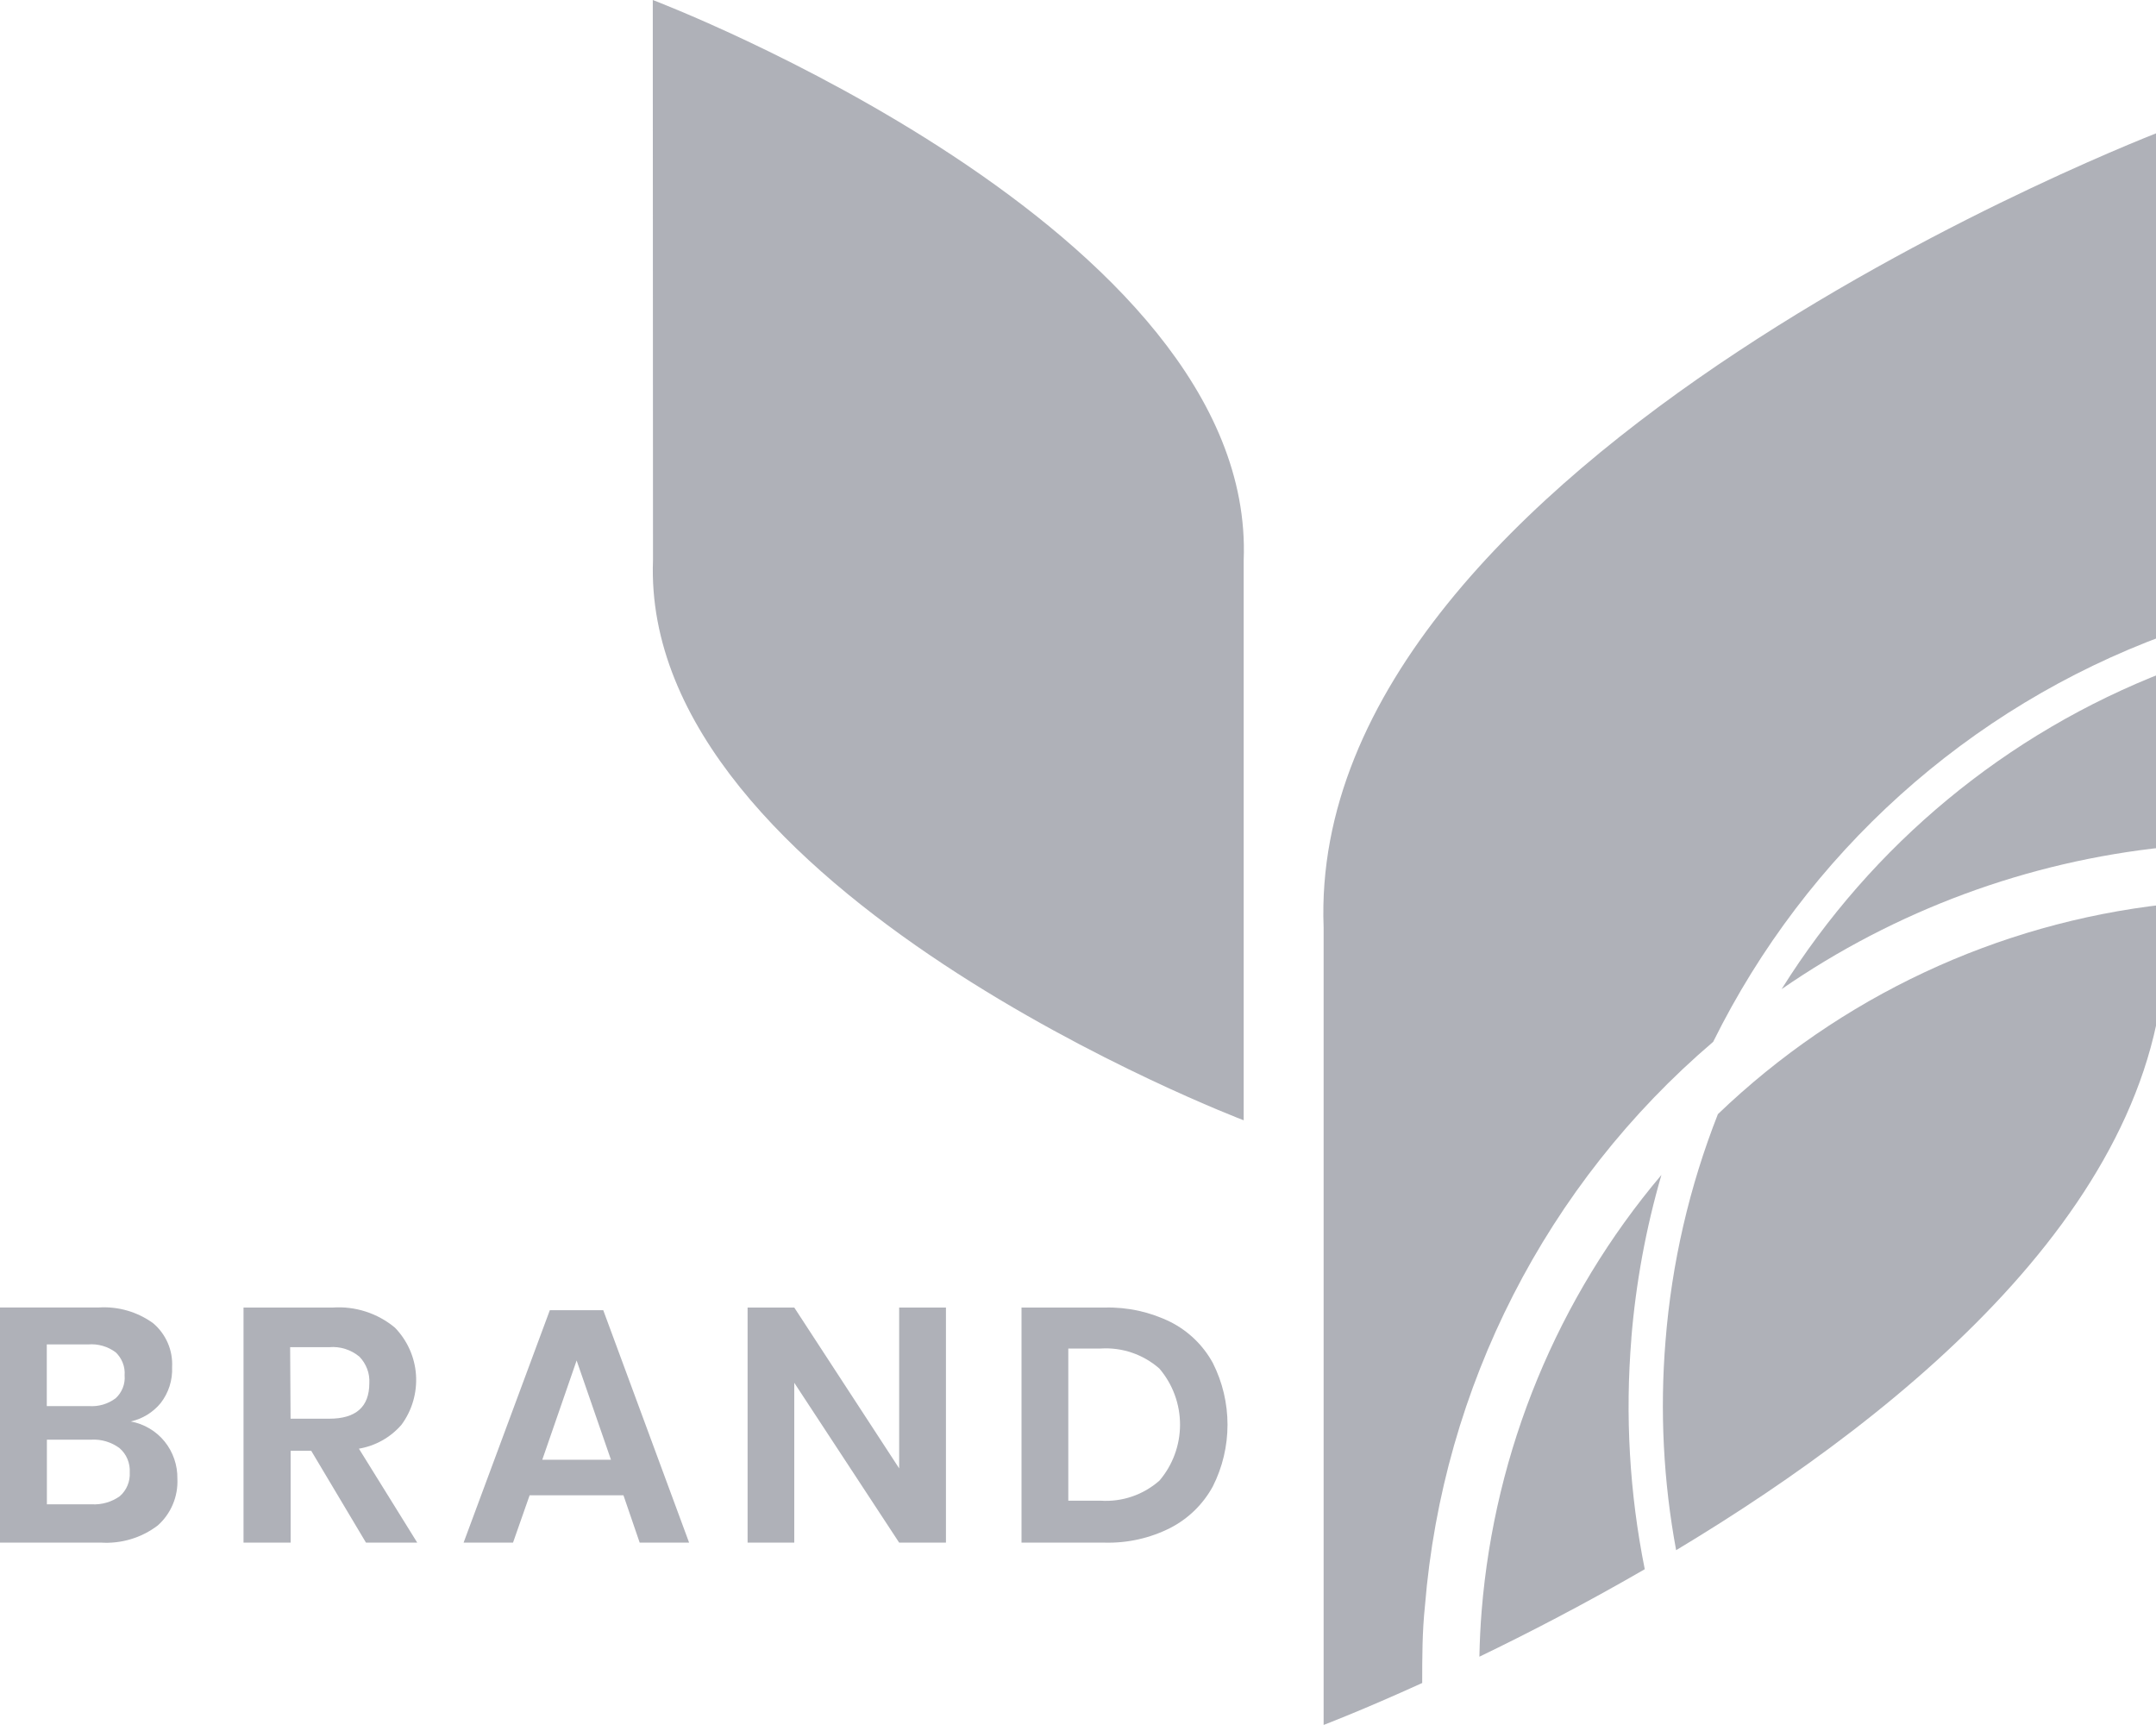
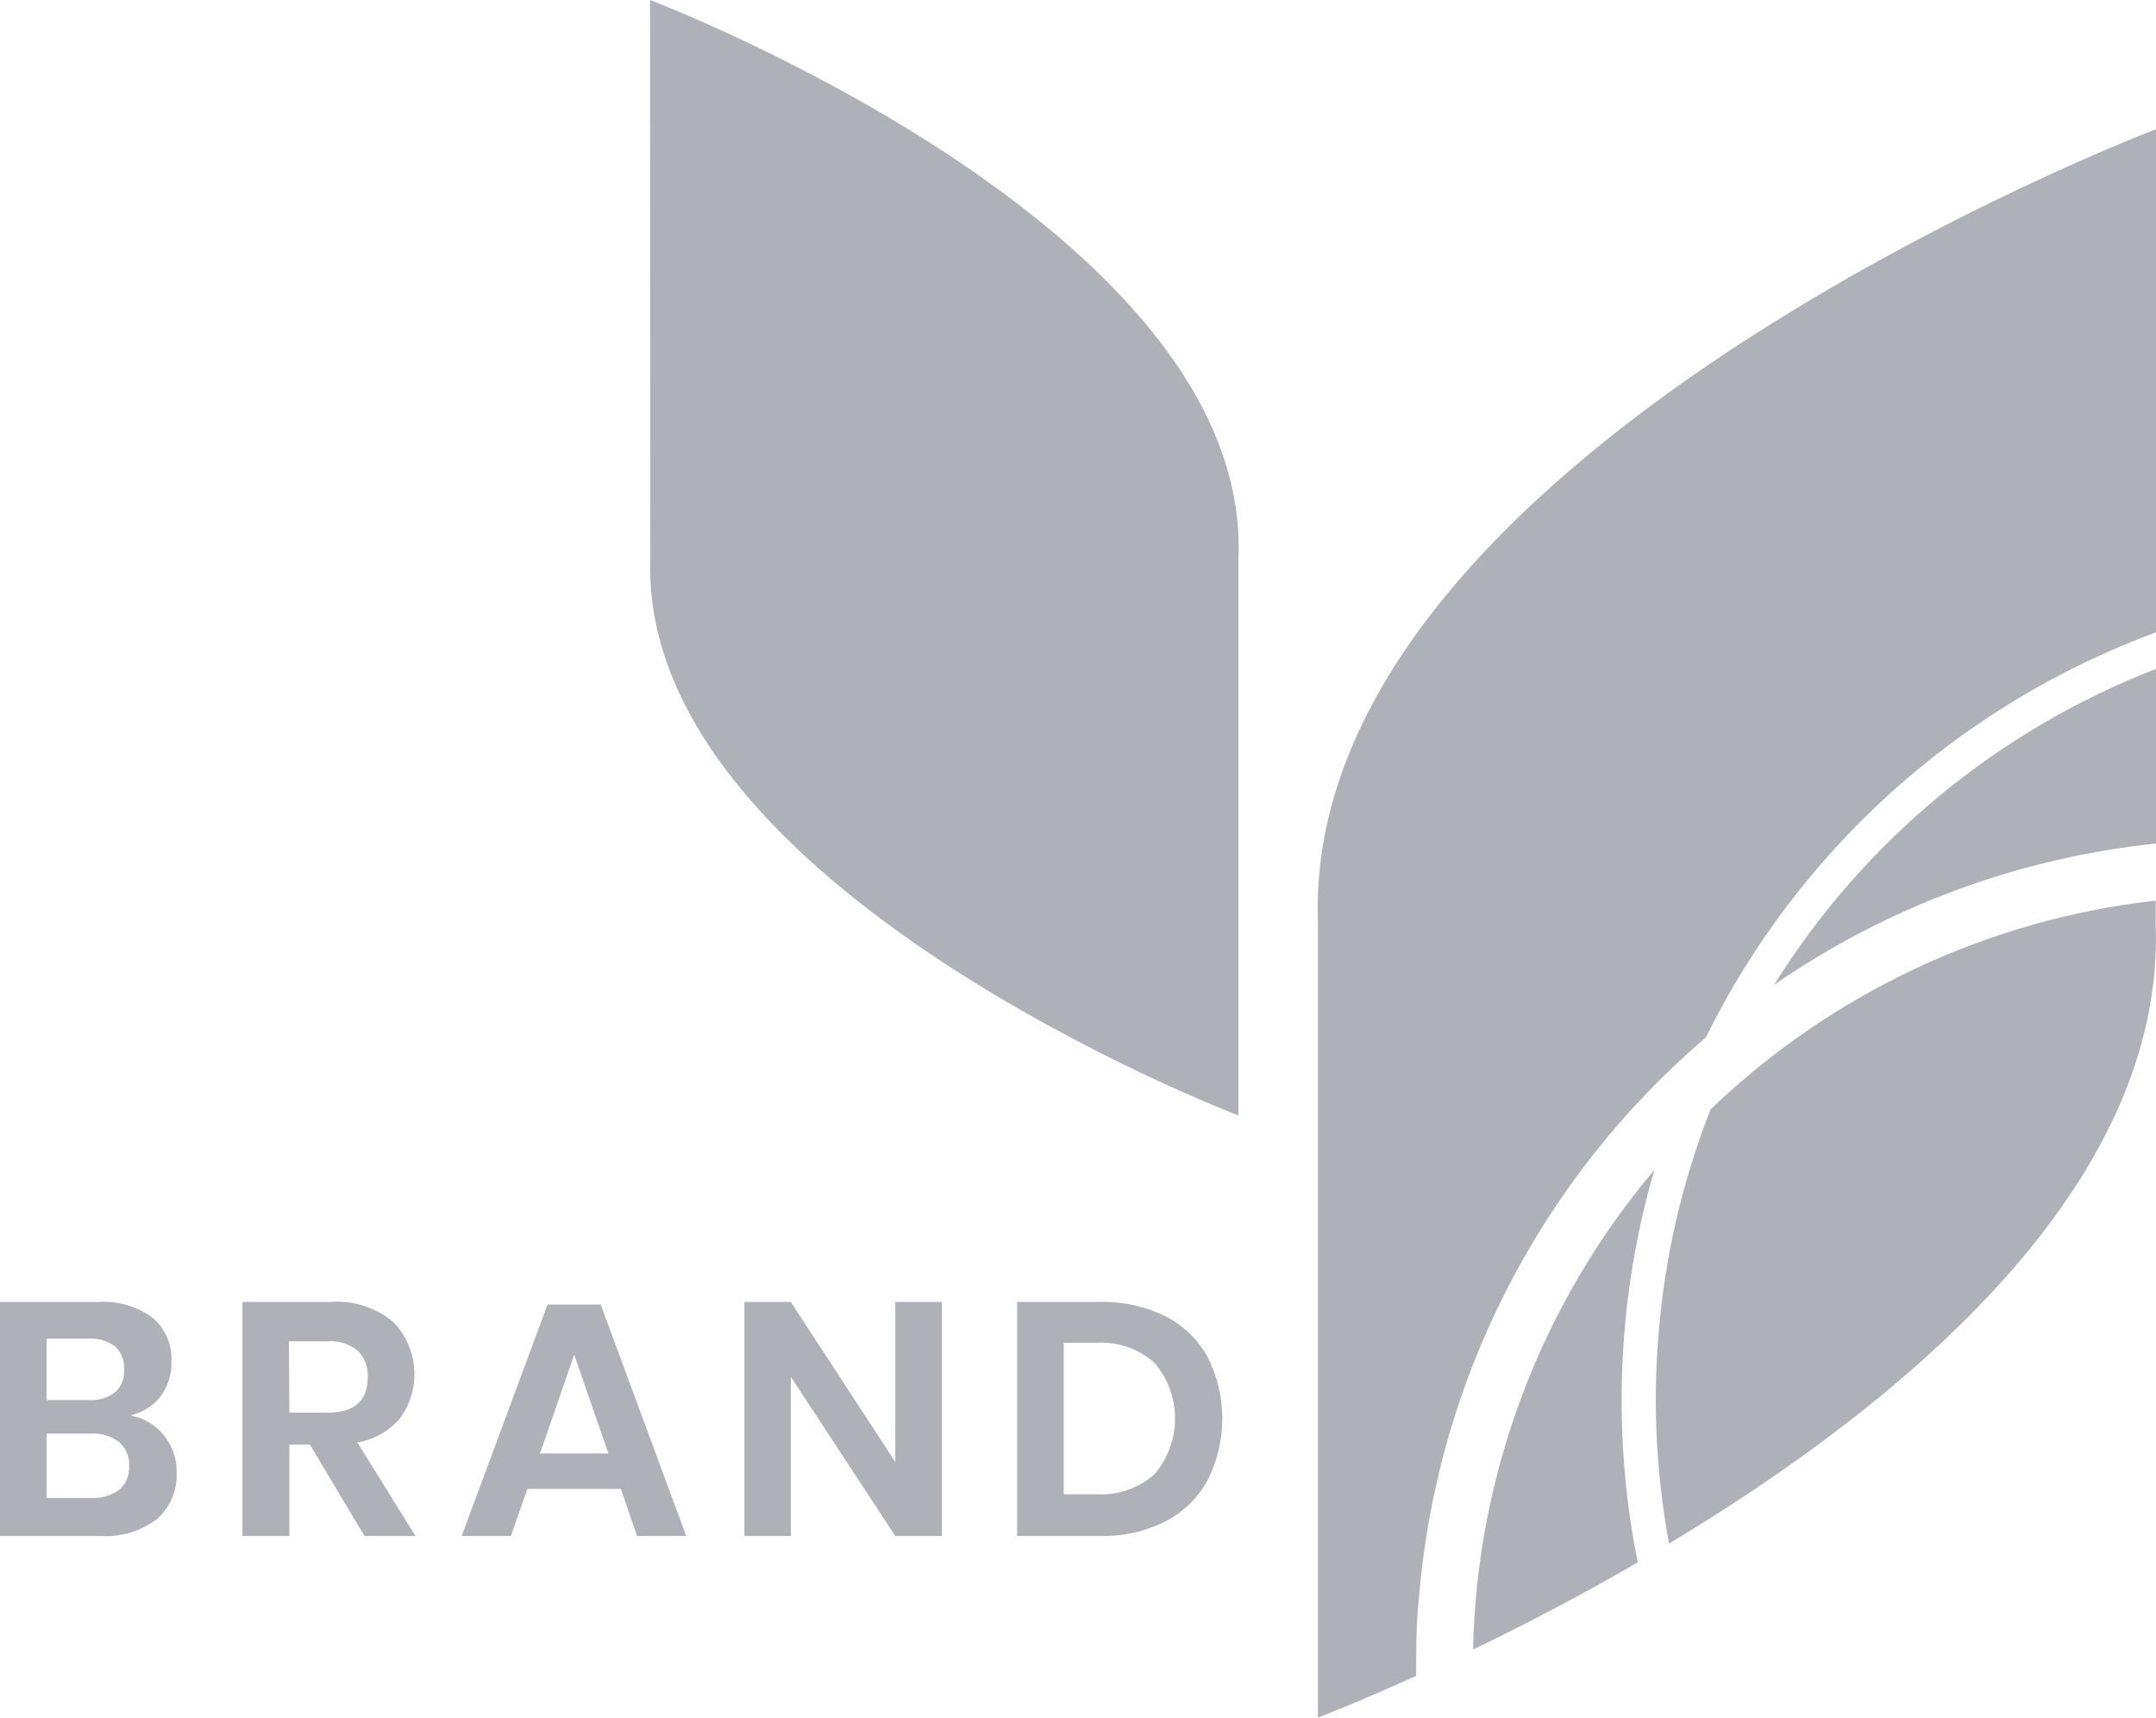
- <svg xmlns="http://www.w3.org/2000/svg" version="1.1" width="40" height="32" viewBox="0 0 40 32">
-   <path fill="#afb1b8" d="M3.055 26.742c0.156 0.194 0.24 0.438 0.236 0.688 0.008 0.163-0.021 0.326-0.084 0.476s-0.159 0.285-0.281 0.393c-0.304 0.231-0.681 0.343-1.061 0.317h-1.865v-4.361h1.827c0.361-0.024 0.718 0.078 1.012 0.29 0.118 0.099 0.211 0.224 0.273 0.366s0.089 0.296 0.081 0.45c0.011 0.241-0.065 0.477-0.212 0.667-0.142 0.173-0.338 0.293-0.556 0.341 0.247 0.045 0.471 0.177 0.63 0.373zM0.868 26.084h0.781c0.177 0.013 0.354-0.038 0.496-0.145 0.059-0.053 0.104-0.12 0.133-0.193s0.041-0.153 0.034-0.233c0.006-0.079-0.006-0.158-0.035-0.232s-0.073-0.14-0.13-0.194c-0.147-0.11-0.329-0.162-0.511-0.147h-0.768v1.144zM2.222 27.756c0.063-0.055 0.112-0.123 0.144-0.2s0.046-0.16 0.041-0.243c0.005-0.084-0.010-0.168-0.042-0.246s-0.083-0.147-0.146-0.202c-0.153-0.114-0.341-0.17-0.53-0.158h-0.819v1.199h0.83c0.187 0.011 0.372-0.043 0.524-0.151z" />
-   <path fill="#afb1b8" d="M6.79 28.617l-1.016-1.704h-0.382v1.704h-0.874v-4.361h1.655c0.417-0.029 0.83 0.104 1.152 0.371 0.231 0.237 0.371 0.549 0.393 0.879s-0.073 0.659-0.27 0.925c-0.204 0.235-0.483 0.391-0.789 0.443l1.082 1.743h-0.951zM5.392 26.318h0.715c0.497 0 0.745-0.22 0.745-0.66 0.005-0.090-0.008-0.18-0.040-0.264s-0.080-0.161-0.143-0.226c-0.157-0.131-0.359-0.195-0.562-0.177h-0.724l0.008 1.327z" />
-   <path fill="#afb1b8" d="M11.568 27.739h-1.742l-0.308 0.878h-0.917l1.6-4.312h0.991l1.593 4.312h-0.917l-0.301-0.878zM11.335 27.079l-0.637-1.841-0.637 1.841h1.273z" />
-   <path fill="#afb1b8" d="M17.55 28.617h-0.868l-1.946-2.965v2.965h-0.866v-4.361h0.866l1.946 2.983v-2.983h0.868v4.361z" />
-   <path fill="#afb1b8" d="M22.502 27.573c-0.179 0.329-0.453 0.597-0.785 0.769-0.378 0.192-0.797 0.286-1.22 0.275h-1.545v-4.361h1.545c0.422-0.011 0.841 0.081 1.22 0.268 0.332 0.168 0.606 0.433 0.785 0.761 0.179 0.355 0.272 0.747 0.272 1.144s-0.093 0.789-0.272 1.144zM21.509 27.469c0.248-0.29 0.384-0.659 0.384-1.041s-0.136-0.751-0.384-1.041c-0.299-0.262-0.69-0.396-1.086-0.371h-0.603v2.823h0.603c0.397 0.025 0.787-0.108 1.086-0.371z" />
-   <path fill="#afb1b8" d="M12.111 0c0 0 11.201 4.246 10.963 10.39v10.392c0 0-11.193-4.248-10.959-10.392l-0.004-10.39z" />
-   <path fill="#afb1b8" d="M33.054 18.349c2.115-1.462 4.562-2.367 7.117-2.633v-3.253c-2.943 1.139-5.44 3.204-7.117 5.886z" />
-   <path fill="#afb1b8" d="M31.783 19.329c1.731-3.5 4.733-6.202 8.388-7.548v-9.374c0 0-15.952 6.048-15.614 14.797v14.795c0 0 0.711-0.27 1.829-0.778 0-0.473 0-0.95 0.051-1.43 0.33-4.062 2.253-7.826 5.347-10.464z" />
-   <path fill="#afb1b8" d="M30.266 24.825c0.084-1.026 0.271-2.041 0.558-3.029-1.926 2.279-3.093 5.106-3.335 8.085-0.023 0.281-0.036 0.562-0.042 0.852 0.906-0.437 1.96-0.982 3.068-1.623-0.283-1.409-0.366-2.851-0.248-4.284z" />
-   <path fill="#afb1b8" d="M30.9 24.878c-0.106 1.296-0.040 2.601 0.197 3.879 4.358-2.618 9.255-6.664 9.067-11.553v-0.426c-3.114 0.35-6.027 1.716-8.292 3.89-0.53 1.347-0.858 2.766-0.972 4.21z" />
+ <svg xmlns="http://www.w3.org/2000/svg" width="59" height="47" fill="none">
+   <path d="M4.488 39.278c.23.285.352.643.346 1.01a1.604 1.604 0 01-.536 1.277c-.447.339-1 .504-1.559.466H0v-6.405h2.683a2.284 2.284 0 011.487.426 1.464 1.464 0 01.52 1.198c.016.353-.095.7-.311.98-.209.254-.496.43-.817.5.363.067.692.26.926.548zm-3.213-.967H2.42c.261.02.52-.056.73-.213a.761.761 0 00.246-.626.788.788 0 00-.243-.625 1.106 1.106 0 00-.751-.216H1.275v1.68zm1.988 2.456a.796.796 0 00.271-.65.81.81 0 00-.277-.658 1.18 1.18 0 00-.78-.231H1.276v1.761h1.218c.274.016.546-.062.77-.222zM9.973 42.031L8.48 39.528h-.561v2.503H6.635v-6.405h2.43a2.39 2.39 0 011.693.545 2.047 2.047 0 01.18 2.65c-.3.345-.709.575-1.159.65l1.59 2.56H9.973zm-2.054-3.376h1.05c.73 0 1.094-.323 1.094-.97a.956.956 0 00-.268-.72 1.135 1.135 0 00-.826-.26H7.906l.013 1.95zM16.99 40.742h-2.558l-.452 1.29h-1.346l2.35-6.334h1.455l2.34 6.333h-1.346l-.442-1.289zm-.342-.97l-.935-2.703-.935 2.703h1.87zM25.776 42.031H24.5l-2.858-4.355v4.355h-1.271v-6.405h1.271l2.858 4.38v-4.38h1.275v6.405zM33.05 40.498a2.757 2.757 0 01-1.153 1.13c-.555.281-1.171.42-1.792.403h-2.27v-6.405h2.27a3.816 3.816 0 011.791.395c.488.246.89.636 1.154 1.117a3.736 3.736 0 010 3.36zm-1.459-.153a2.352 2.352 0 000-3.057 2.21 2.21 0 00-1.596-.545h-.885v4.146h.886a2.21 2.21 0 001.595-.544zM17.788 0S34.24 6.236 33.892 15.26v15.263s-16.44-6.24-16.096-15.263L17.788 0zM48.547 26.95A22.486 22.486 0 0159 23.082v-4.778a21.467 21.467 0 00-10.453 8.646z" fill="#AFB1B8" />
+   <path d="M46.68 28.389A22.382 22.382 0 0159 17.303V3.536s-23.43 8.883-22.934 21.733V47s1.044-.397 2.687-1.142c0-.695 0-1.395.074-2.1a22.606 22.606 0 017.854-15.369z" fill="#AFB1B8" />
+   <path d="M44.453 36.462c.123-1.507.397-2.998.82-4.45a21.04 21.04 0 00-4.962 13.126 68.028 68.028 0 004.506-2.384 22.573 22.573 0 01-.364-6.292zM45.384 36.54a21.58 21.58 0 00.29 5.698c6.401-3.846 13.594-9.788 13.317-16.968v-.626a20.972 20.972 0 00-12.18 5.713 21.492 21.492 0 00-1.427 6.183z" fill="#AFB1B8" />
</svg>
